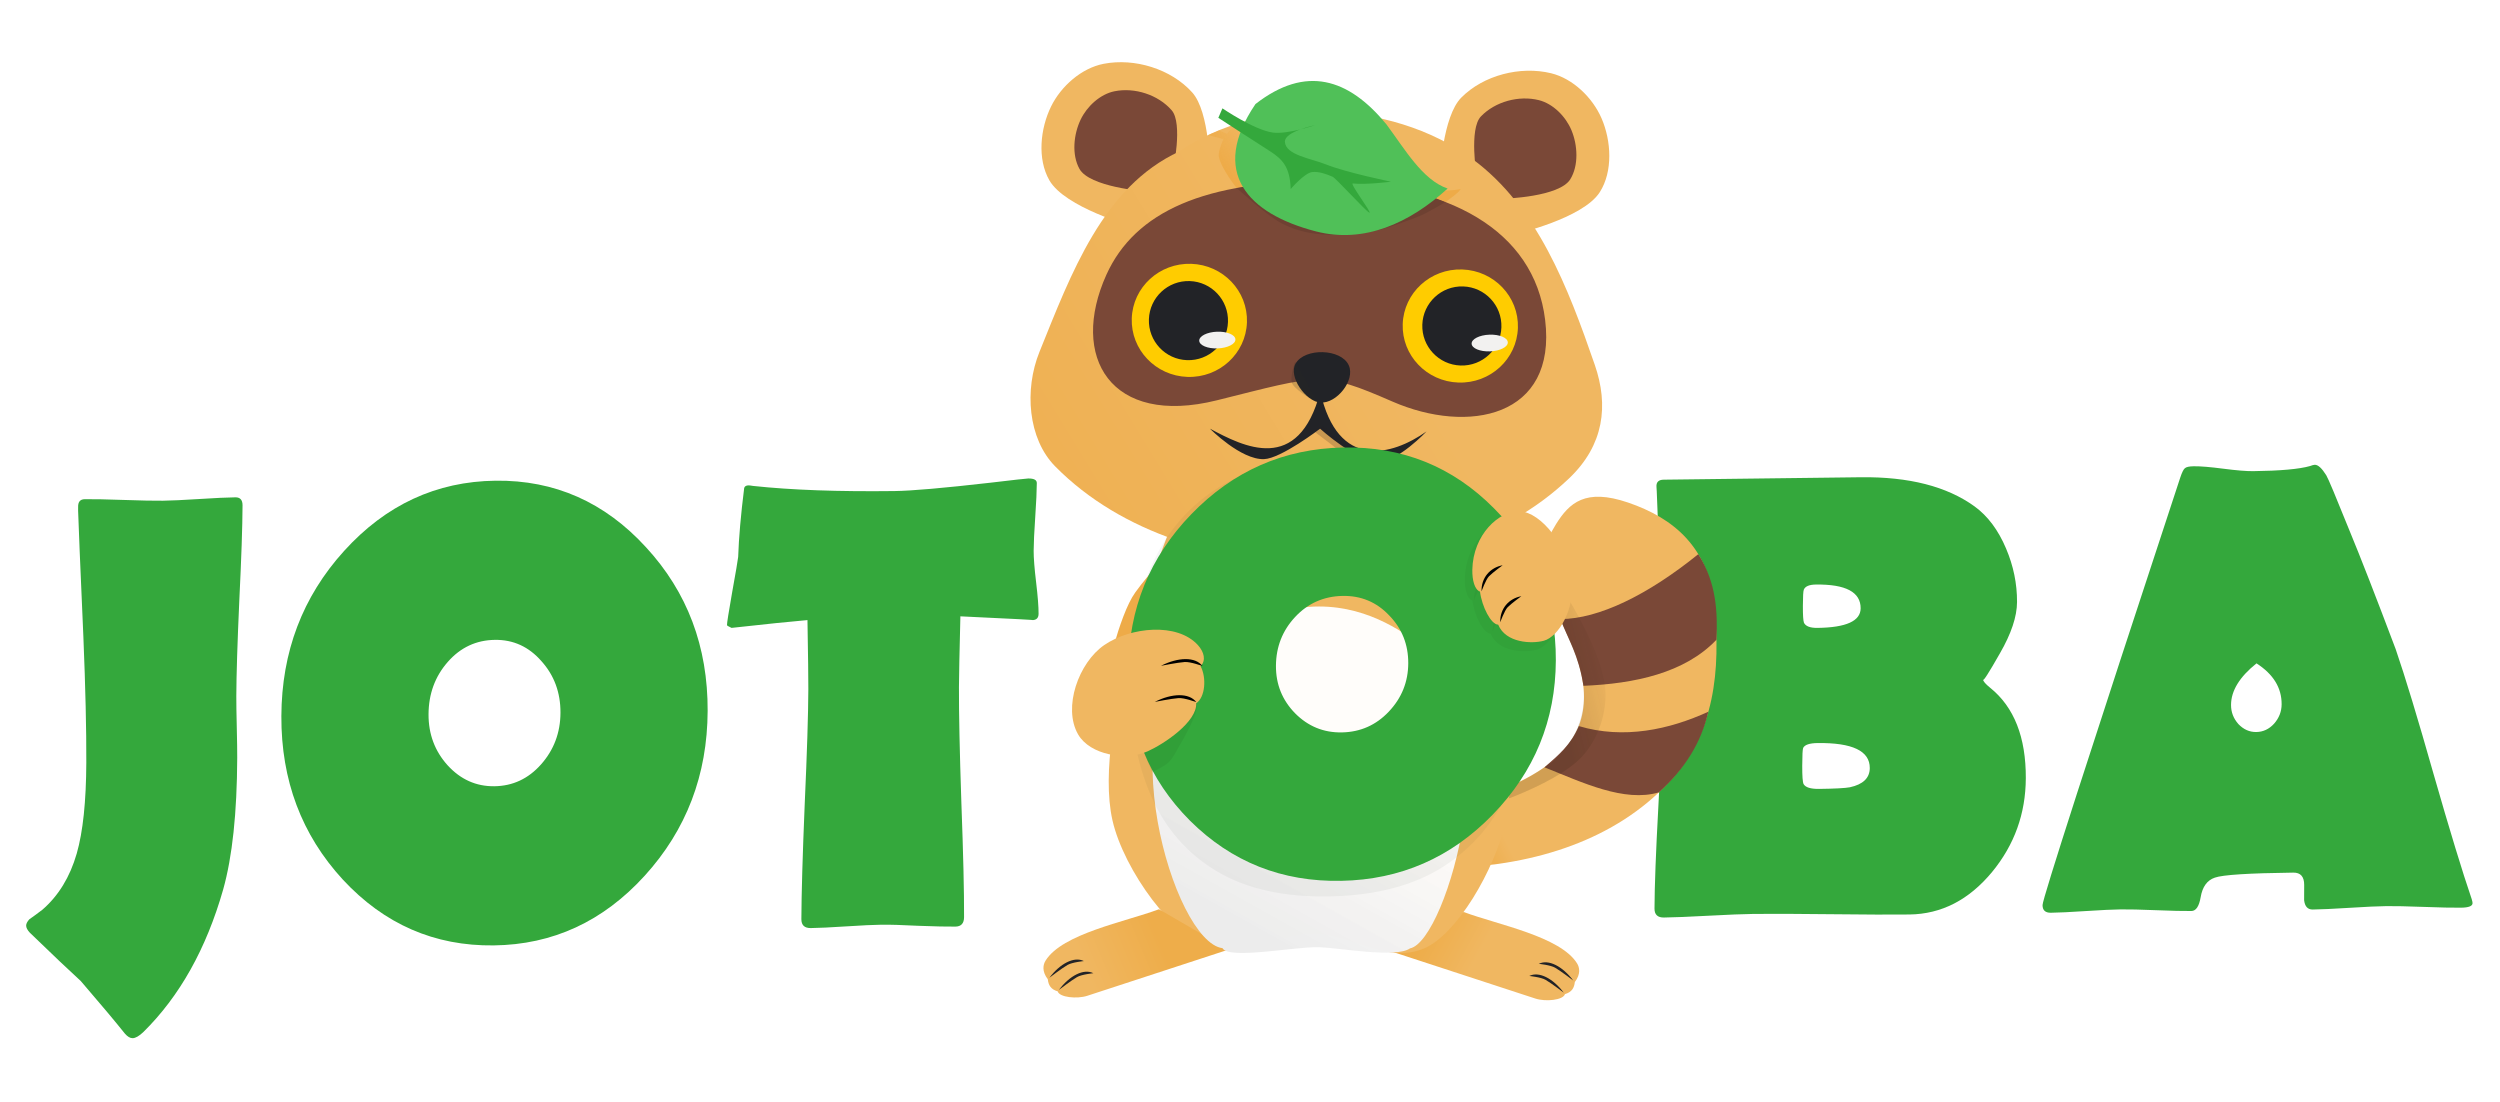
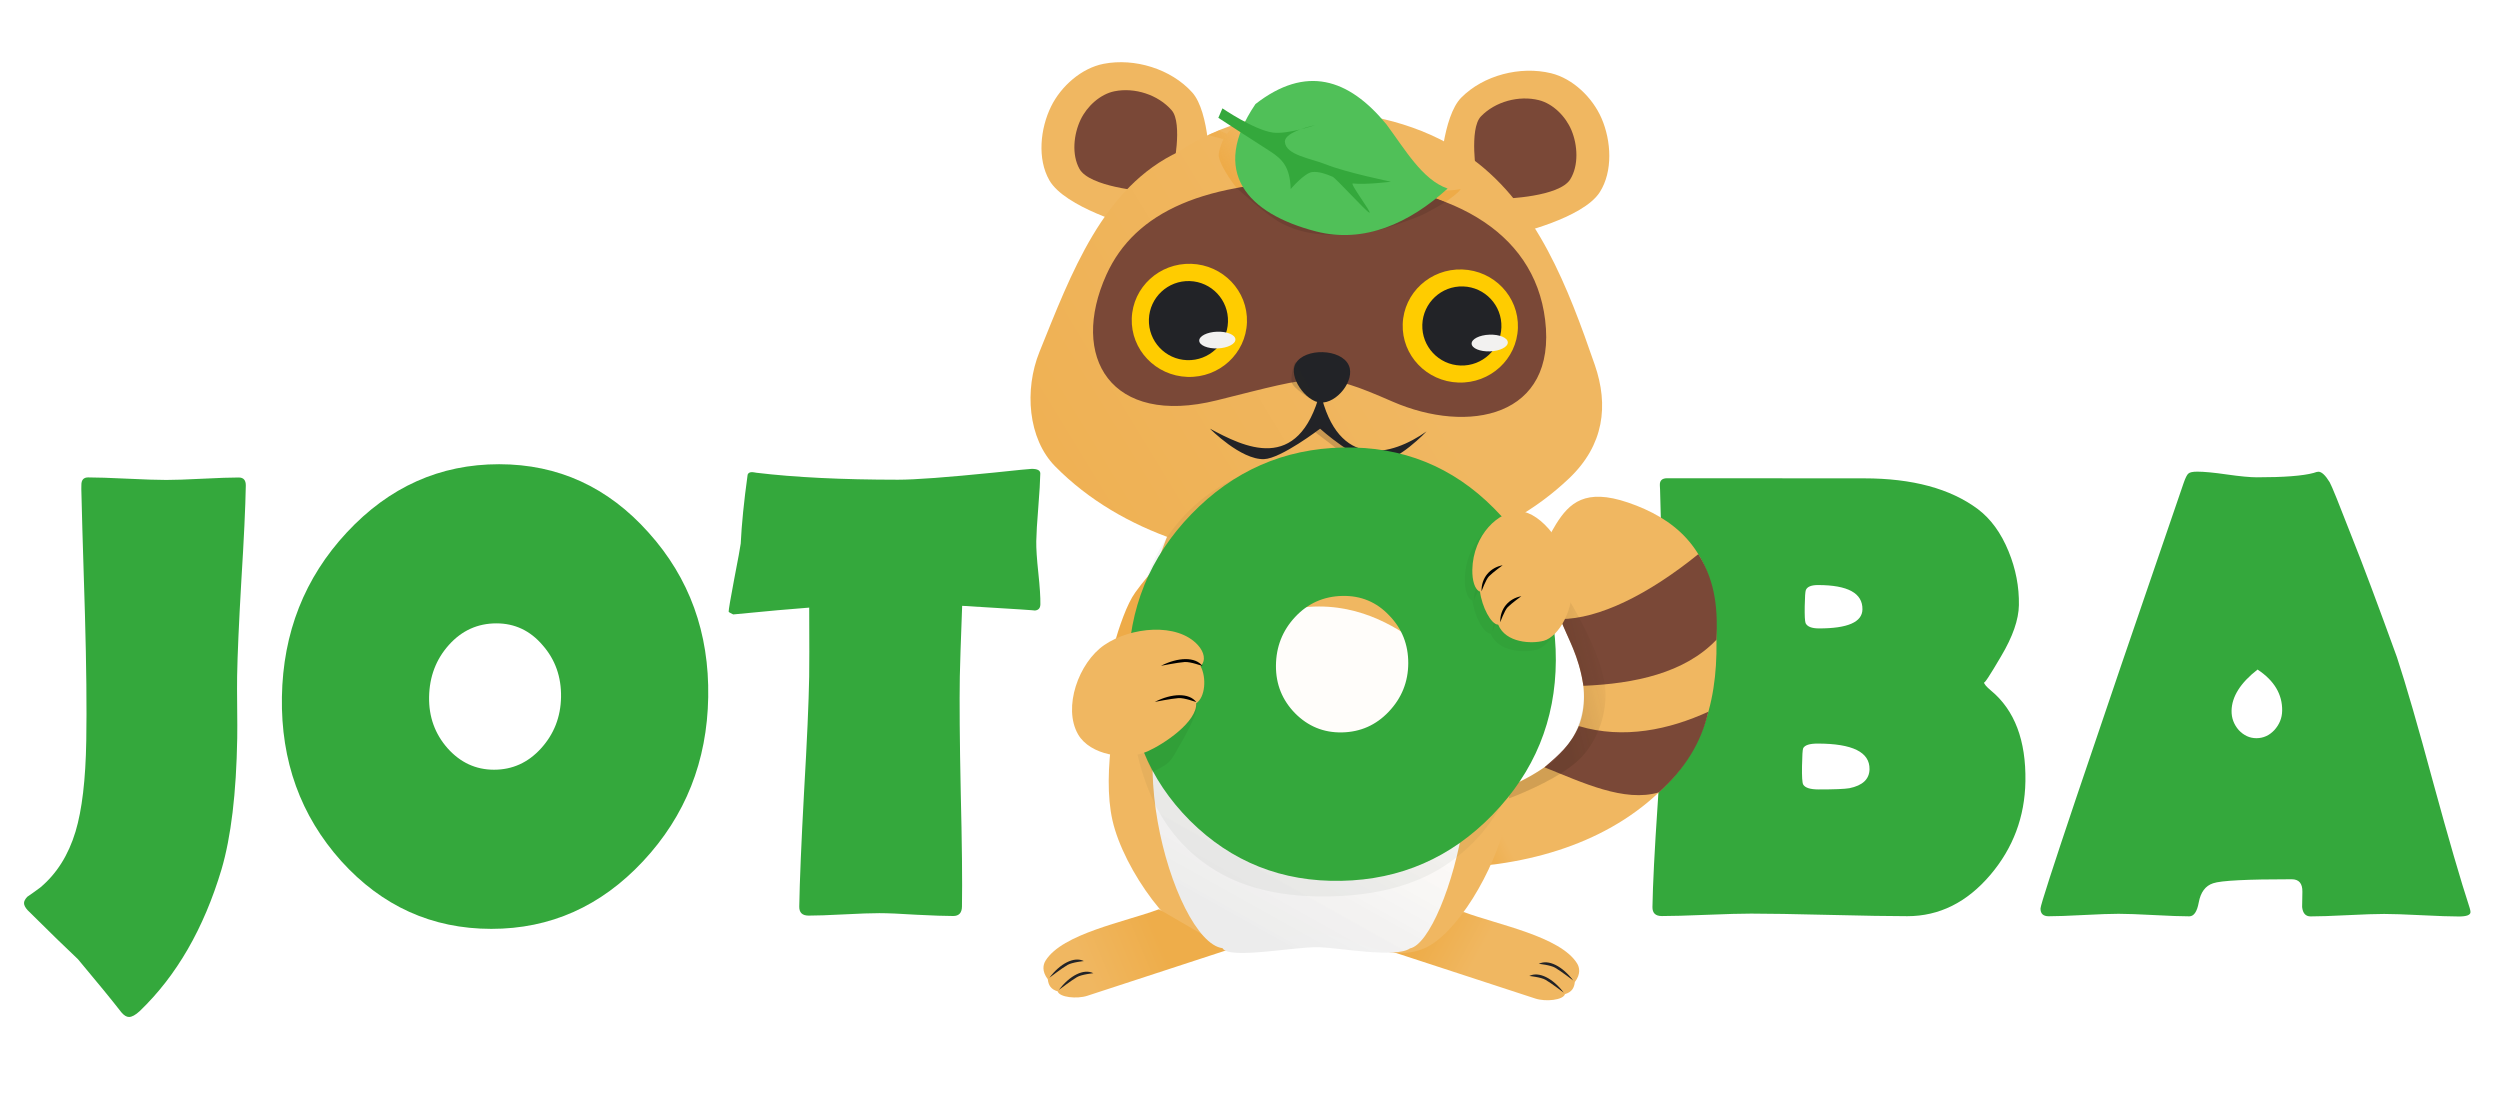
<svg xmlns="http://www.w3.org/2000/svg" xmlns:xlink="http://www.w3.org/1999/xlink" width="295mm" height="130mm" viewBox="0 0 295 130" version="1.1" id="svg1624">
  <defs id="defs1618">
    <linearGradient id="linearGradient1015">
      <stop id="stop1011" offset="0" style="stop-color:#ffffff;stop-opacity:1" />
      <stop id="stop1013" offset="1" style="stop-color:#ececec;stop-opacity:1" />
    </linearGradient>
    <linearGradient id="linearGradient1371">
      <stop id="stop1367" offset="0" style="stop-color:#f0b761;stop-opacity:1;" />
      <stop id="stop1369" offset="1" style="stop-color:#eead4a;stop-opacity:1" />
    </linearGradient>
    <linearGradient id="linearGradient1259">
      <stop id="stop1255" offset="0" style="stop-color:#f0b761;stop-opacity:1;" />
      <stop id="stop1257" offset="1" style="stop-color:#eeac49;stop-opacity:1" />
    </linearGradient>
    <linearGradient id="linearGradient1827">
      <stop id="stop1823" offset="0" style="stop-color:#eeab48;stop-opacity:1" />
      <stop id="stop1825" offset="1" style="stop-color:#140c02;stop-opacity:0;" />
    </linearGradient>
    <linearGradient gradientTransform="matrix(2.433876,0,0,2.433876,-706.3872,-629.6148)" gradientUnits="userSpaceOnUse" y2="180.287" x2="-39.422" y1="176.421" x1="-38.388" id="linearGradient1501-0-6" xlink:href="#linearGradient3569" />
    <linearGradient id="linearGradient3569">
      <stop style="stop-color:#2d9034;stop-opacity:1" offset="0" id="stop3565" />
      <stop style="stop-color:#50c058;stop-opacity:1" offset="1" id="stop3567" />
    </linearGradient>
    <linearGradient id="linearGradient1007">
      <stop id="stop1003" offset="0" style="stop-color:#ececec;stop-opacity:1;" />
      <stop id="stop1005" offset="1" style="stop-color:#ffffff;stop-opacity:0.968" />
    </linearGradient>
    <linearGradient xlink:href="#linearGradient3706" id="linearGradient3335" gradientUnits="userSpaceOnUse" gradientTransform="matrix(1.420886,0.1277539,-0.1277539,1.420886,-34.04896,-70.80259)" x1="86.996" y1="118.364" x2="89.636" y2="115.691" />
    <linearGradient id="linearGradient3706">
      <stop style="stop-color:#eeab48;stop-opacity:1;" offset="0" id="stop3702" />
      <stop style="stop-color:#eeab48;stop-opacity:0;" offset="1" id="stop3704" />
    </linearGradient>
    <linearGradient xlink:href="#linearGradient3360" id="linearGradient3329" gradientUnits="userSpaceOnUse" gradientTransform="matrix(1.420886,0.1277539,-0.1277539,1.420886,1195.971,537.5992)" x1="-793.81" y1="-216.796" x2="-836.889" y2="-184.925" />
    <linearGradient id="linearGradient3360">
      <stop style="stop-color:#f0b761;stop-opacity:1" offset="0" id="stop3356" />
      <stop style="stop-color:#eead4b;stop-opacity:1" offset="1" id="stop3358" />
    </linearGradient>
    <linearGradient xlink:href="#linearGradient1007" id="linearGradient3327" gradientUnits="userSpaceOnUse" gradientTransform="matrix(1.426617,0,0,1.426617,795.686,472.3503)" x1="-501.042" y1="-185.184" x2="-492.623" y2="-200.244" />
    <linearGradient xlink:href="#linearGradient1371" id="linearGradient3325" gradientUnits="userSpaceOnUse" gradientTransform="matrix(2.433876,0,0,2.433876,50.90512,-745.936)" x1="-48.569" y1="191.719" x2="-46.244" y2="190.752" />
    <linearGradient xlink:href="#linearGradient1371" id="linearGradient3323" gradientUnits="userSpaceOnUse" gradientTransform="matrix(2.433876,0,0,2.433876,50.90512,-745.936)" x1="-46.772" y1="191.061" x2="-45.235" y2="190.226" />
    <linearGradient gradientTransform="translate(-24.12658,-26.67426)" xlink:href="#linearGradient4421" id="linearGradient4423" x1="142.629" y1="206.175" x2="150.659" y2="204.2" gradientUnits="userSpaceOnUse" />
    <linearGradient id="linearGradient4421">
      <stop style="stop-color:#2a1b04;stop-opacity:0.523" offset="0" id="stop4417" />
      <stop style="stop-color:#2a1b04;stop-opacity:0;" offset="1" id="stop4419" />
    </linearGradient>
    <linearGradient xlink:href="#linearGradient1259" id="linearGradient3319" gradientUnits="userSpaceOnUse" gradientTransform="matrix(3.45644,0.3305473,-0.3305473,3.45644,274.8342,-446.5206)" x1="-29.34" y1="188.355" x2="-30.333" y2="188.993" />
  </defs>
  <g id="layer1">
-     <g aria-label="JOT    BA" transform="matrix(0.9597195,-0.0118535,-0.00419647,1.042023,0,0)" id="text2144-3-7" style="font-weight:bold;font-size:72.38px;line-height:1.25;font-family:'Bauhaus 93';-inkscape-font-specification:'Bauhaus 93 Bold';letter-spacing:0px;word-spacing:0px;display:inline;fill:#34a83c;stroke-width:1.81">
-       <path d="m 30.073,57.569 q 0,3.605 -0.353,10.815 -0.318,7.174 -0.318,10.779 0,1.166 0.071,3.499 0.071,2.333 0.071,3.499 0,9.366 -1.661,14.879 -3.075,10.037 -9.754,16.045 -0.778,0.671 -1.308,0.671 -0.459,0 -0.954,-0.53 -1.767,-2.05 -5.443,-6.008 -2.121,-1.802 -6.291,-5.549 -0.459,-0.459 -0.459,-0.813 0,-0.318 0.389,-0.707 0.565,-0.353 1.59,-1.06 2.969,-2.333 4.206,-6.326 1.131,-3.676 1.131,-10.284 0,-5.584 -0.424,-14.278 Q 9.929,59.972 9.858,57.958 v -0.424 q -0.035,-0.884 0.813,-0.884 1.59,0 4.806,0.141 3.216,0.141 4.806,0.141 1.484,0 4.453,-0.141 2.969,-0.141 4.453,-0.141 0.884,0 0.884,0.919 z" style="font-family:'Berlin Sans FB';-inkscape-font-specification:'Berlin Sans FB Bold'" id="path5773" />
-       <path d="m 87.363,81.496 q 0,10.885 -7.669,18.59 -7.634,7.669 -18.519,7.669 -10.921,0 -18.59,-7.669 -7.634,-7.705 -7.634,-18.59 0,-10.921 7.634,-18.625 7.669,-7.74 18.59,-7.74 10.885,0 18.519,7.74 7.669,7.705 7.669,18.625 z m -18.095,0 q 0,-3.428 -2.368,-5.867 -2.333,-2.474 -5.725,-2.474 -3.463,0 -5.796,2.439 -2.333,2.439 -2.333,5.902 0,3.357 2.368,5.796 2.403,2.439 5.761,2.439 3.393,0 5.725,-2.403 2.368,-2.439 2.368,-5.831 z" style="font-family:'Berlin Sans FB';-inkscape-font-specification:'Berlin Sans FB Bold'" id="path5775" />
-       <path d="m 128.006,70.964 q 0,0.707 -0.778,0.707 0.884,0 -8.835,-0.53 -0.141,6.22 -0.141,8.023 0,4.347 0.353,13.041 0.389,8.694 0.389,13.006 0,1.06 -1.06,1.06 -1.484,0 -4.524,-0.141 -3.039,-0.177 -4.559,-0.177 -1.449,0 -4.347,0.141 -2.898,0.141 -4.347,0.141 -1.166,0 -1.166,-1.025 0,-4.312 0.353,-13.006 0.389,-8.694 0.389,-13.041 0,-1.732 -0.141,-7.811 -3.11,0.212 -9.33,0.778 -0.565,-0.247 -0.565,-0.318 0,-0.389 0.601,-3.605 0.671,-3.499 0.742,-4.1 0.106,-3.251 0.707,-7.811 0.106,-0.283 0.53,-0.283 0.141,0 0.565,0.071 7.068,0.778 17.388,0.778 3.145,0 11.804,-0.813 4.312,-0.424 4.63,-0.424 1.06,0 1.06,0.53 0,1.272 -0.177,3.852 -0.177,2.545 -0.177,3.817 0,1.202 0.318,3.57 0.318,2.368 0.318,3.57 z" style="font-family:'Berlin Sans FB';-inkscape-font-specification:'Berlin Sans FB Bold'" id="path5777" />
-       <path d="m 249.476,90.967 q 0,6.008 -4.1,10.567 -4.241,4.7 -10.143,4.7 -3.216,0 -9.613,-0.141 -6.397,-0.141 -9.578,-0.141 -1.838,0 -5.513,0.141 -3.676,0.141 -5.478,0.141 -1.166,0 -1.166,-1.025 0,-3.852 0.424,-11.557 0.424,-7.74 0.424,-11.592 0,-4.029 -0.389,-15.374 -0.106,-2.933 -0.389,-8.729 l -0.035,-0.495 q -0.071,-0.813 0.884,-0.813 h 24.209 q 8.906,0 14.031,3.464 2.439,1.661 3.888,4.806 1.378,2.969 1.378,6.079 0,2.474 -2.085,5.796 -2.05,3.322 -2.05,2.933 0,0.283 0.884,0.954 4.418,3.322 4.418,10.284 z M 229.083,71.494 q 0,-2.757 -5.513,-2.757 -1.237,0 -1.484,0.565 -0.106,0.247 -0.106,1.838 0,1.555 0.141,1.908 0.318,0.601 1.661,0.601 5.301,0 5.301,-2.156 z m 1.202,18.095 q 0,-2.898 -6.432,-2.898 -1.484,0 -1.767,0.53 -0.106,0.212 -0.106,2.014 0,1.767 0.177,2.085 0.353,0.565 1.908,0.565 2.898,0 3.782,-0.141 2.439,-0.459 2.439,-2.156 z" style="font-family:'Berlin Sans FB';-inkscape-font-specification:'Berlin Sans FB Bold'" id="path5779" />
-       <path d="m 304.468,105.74 q 0,0.495 -1.414,0.495 -1.52,0 -4.594,-0.141 -3.075,-0.141 -4.594,-0.141 -1.52,0 -4.524,0.141 -3.004,0.141 -4.524,0.141 -0.919,0 -1.06,-1.06 0,0.035 0,-1.732 0,-1.414 -1.343,-1.414 -8.235,0 -9.648,0.459 -1.414,0.424 -1.732,2.191 -0.283,1.555 -1.131,1.555 -1.449,0 -4.347,-0.141 -2.898,-0.141 -4.347,-0.141 -1.414,0 -4.312,0.141 -2.863,0.141 -4.276,0.141 -1.025,0 -1.025,-0.884 0,-1.06 16.717,-48.206 0.318,-0.884 0.565,-1.06 0.247,-0.212 1.096,-0.212 1.237,0 3.64,0.318 2.439,0.318 3.676,0.318 4.983,0 6.962,-0.495 0.424,-0.141 0.601,-0.141 0.601,0 1.414,1.202 0.353,0.53 2.898,6.326 2.014,4.453 5.725,13.465 1.767,4.7 4.736,14.243 3.004,9.542 4.736,14.172 0.106,0.318 0.106,0.459 z M 280.895,82.945 q 0,-2.792 -3.11,-4.665 -3.11,2.262 -3.11,4.665 0,1.237 0.919,2.191 0.954,0.919 2.191,0.919 1.272,0 2.191,-0.919 0.919,-0.954 0.919,-2.191 z" style="font-family:'Berlin Sans FB';-inkscape-font-specification:'Berlin Sans FB Bold'" id="path5781" />
+     <g aria-label="JOT    BA" transform="matrix(0.9597877,0.00310266,-0.02043317,1.041831,1.398492,-3.087681)" id="text2144-3-7" style="font-weight:bold;font-size:72.38px;line-height:1.25;font-family:'Bauhaus 93';-inkscape-font-specification:'Bauhaus 93 Bold';letter-spacing:0px;word-spacing:0px;display:inline;fill:#34a83c;stroke-width:1.81">
+       <g id="g1327">
+         <g id="g1433" transform="matrix(0.999952,-0.00249251,0.00293794,1.000041,-0.24559,0.3795025)">
+           <path d="m 30.073,57.569 q 0,3.605 -0.353,10.815 -0.318,7.174 -0.318,10.779 0,1.166 0.071,3.499 0.071,2.333 0.071,3.499 0,9.366 -1.661,14.879 -3.075,10.037 -9.754,16.045 -0.778,0.671 -1.308,0.671 -0.459,0 -0.954,-0.53 -1.767,-2.05 -5.443,-6.008 -2.121,-1.802 -6.291,-5.549 -0.459,-0.459 -0.459,-0.813 0,-0.318 0.389,-0.707 0.565,-0.353 1.59,-1.06 2.969,-2.333 4.206,-6.326 1.131,-3.676 1.131,-10.284 0,-5.584 -0.424,-14.278 Q 9.929,59.972 9.858,57.958 v -0.424 q -0.035,-0.884 0.813,-0.884 1.59,0 4.806,0.141 3.216,0.141 4.806,0.141 1.484,0 4.453,-0.141 2.969,-0.141 4.453,-0.141 0.884,0 0.884,0.919 z" style="font-family:'Berlin Sans FB';-inkscape-font-specification:'Berlin Sans FB Bold'" id="path5773" />
+           <path d="m 87.363,81.496 q 0,10.885 -7.669,18.59 -7.634,7.669 -18.519,7.669 -10.921,0 -18.59,-7.669 -7.634,-7.705 -7.634,-18.59 0,-10.921 7.634,-18.625 7.669,-7.74 18.59,-7.74 10.885,0 18.519,7.74 7.669,7.705 7.669,18.625 z m -18.095,0 q 0,-3.428 -2.368,-5.867 -2.333,-2.474 -5.725,-2.474 -3.463,0 -5.796,2.439 -2.333,2.439 -2.333,5.902 0,3.357 2.368,5.796 2.403,2.439 5.761,2.439 3.393,0 5.725,-2.403 2.368,-2.439 2.368,-5.831 z" style="font-family:'Berlin Sans FB';-inkscape-font-specification:'Berlin Sans FB Bold'" id="path5775" />
+           <path d="m 128.006,70.964 q 0,0.707 -0.778,0.707 0.884,0 -8.835,-0.53 -0.141,6.22 -0.141,8.023 0,4.347 0.353,13.041 0.389,8.694 0.389,13.006 0,1.06 -1.06,1.06 -1.484,0 -4.524,-0.141 -3.039,-0.177 -4.559,-0.177 -1.449,0 -4.347,0.141 -2.898,0.141 -4.347,0.141 -1.166,0 -1.166,-1.025 0,-4.312 0.353,-13.006 0.389,-8.694 0.389,-13.041 0,-1.732 -0.141,-7.811 -3.11,0.212 -9.33,0.778 -0.565,-0.247 -0.565,-0.318 0,-0.389 0.601,-3.605 0.671,-3.499 0.742,-4.1 0.106,-3.251 0.707,-7.811 0.106,-0.283 0.53,-0.283 0.141,0 0.565,0.071 7.068,0.778 17.388,0.778 3.145,0 11.804,-0.813 4.312,-0.424 4.63,-0.424 1.06,0 1.06,0.53 0,1.272 -0.177,3.852 -0.177,2.545 -0.177,3.817 0,1.202 0.318,3.57 0.318,2.368 0.318,3.57 z" style="font-family:'Berlin Sans FB';-inkscape-font-specification:'Berlin Sans FB Bold'" id="path5777" />
+           <path d="m 249.476,90.967 q 0,6.008 -4.1,10.567 -4.241,4.7 -10.143,4.7 -3.216,0 -9.613,-0.141 -6.397,-0.141 -9.578,-0.141 -1.838,0 -5.513,0.141 -3.676,0.141 -5.478,0.141 -1.166,0 -1.166,-1.025 0,-3.852 0.424,-11.557 0.424,-7.74 0.424,-11.592 0,-4.029 -0.389,-15.374 -0.106,-2.933 -0.389,-8.729 l -0.035,-0.495 q -0.071,-0.813 0.884,-0.813 h 24.209 q 8.906,0 14.031,3.464 2.439,1.661 3.888,4.806 1.378,2.969 1.378,6.079 0,2.474 -2.085,5.796 -2.05,3.322 -2.05,2.933 0,0.283 0.884,0.954 4.418,3.322 4.418,10.284 z M 229.083,71.494 q 0,-2.757 -5.513,-2.757 -1.237,0 -1.484,0.565 -0.106,0.247 -0.106,1.838 0,1.555 0.141,1.908 0.318,0.601 1.661,0.601 5.301,0 5.301,-2.156 z m 1.202,18.095 q 0,-2.898 -6.432,-2.898 -1.484,0 -1.767,0.53 -0.106,0.212 -0.106,2.014 0,1.767 0.177,2.085 0.353,0.565 1.908,0.565 2.898,0 3.782,-0.141 2.439,-0.459 2.439,-2.156 z" style="font-family:'Berlin Sans FB';-inkscape-font-specification:'Berlin Sans FB Bold'" id="path5779" />
+           <path d="m 304.468,105.74 q 0,0.495 -1.414,0.495 -1.52,0 -4.594,-0.141 -3.075,-0.141 -4.594,-0.141 -1.52,0 -4.524,0.141 -3.004,0.141 -4.524,0.141 -0.919,0 -1.06,-1.06 0,0.035 0,-1.732 0,-1.414 -1.343,-1.414 -8.235,0 -9.648,0.459 -1.414,0.424 -1.732,2.191 -0.283,1.555 -1.131,1.555 -1.449,0 -4.347,-0.141 -2.898,-0.141 -4.347,-0.141 -1.414,0 -4.312,0.141 -2.863,0.141 -4.276,0.141 -1.025,0 -1.025,-0.884 0,-1.06 16.717,-48.206 0.318,-0.884 0.565,-1.06 0.247,-0.212 1.096,-0.212 1.237,0 3.64,0.318 2.439,0.318 3.676,0.318 4.983,0 6.962,-0.495 0.424,-0.141 0.601,-0.141 0.601,0 1.414,1.202 0.353,0.53 2.898,6.326 2.014,4.453 5.725,13.465 1.767,4.7 4.736,14.243 3.004,9.542 4.736,14.172 0.106,0.318 0.106,0.459 z M 280.895,82.945 q 0,-2.792 -3.11,-4.665 -3.11,2.262 -3.11,4.665 0,1.237 0.919,2.191 0.954,0.919 2.191,0.919 1.272,0 2.191,-0.919 0.919,-0.954 0.919,-2.191 z" style="font-family:'Berlin Sans FB';-inkscape-font-specification:'Berlin Sans FB Bold'" id="path5781" />
+         </g>
+       </g>
    </g>
    <g id="g1290" transform="matrix(0.9305099,0,0,0.9305099,73.97642,-82.62774)">
      <path id="path879-1-8-9" d="m 85.578,183.175 c 2.214,1.557 4.407,3.31 6.411,6.738" style="display:inline;fill:none;stroke:none;stroke-width:0.519;stroke-linecap:round;stroke-linejoin:miter;stroke-miterlimit:4;stroke-dasharray:none;stroke-opacity:1" />
      <path id="path881-3-38-9" d="m 92.518,184.839 c -2.987,0.392 -5.324,2.377 -7.32,3.658" style="display:inline;fill:none;stroke:none;stroke-width:0.519;stroke-linecap:round;stroke-linejoin:miter;stroke-miterlimit:4;stroke-dasharray:none;stroke-opacity:1" />
      <path id="path3892" d="m 70.65,158.18 c 0,0 -2.272,0.345 -6.184,5.746 -2.114,2.919 -3.902,11.445 -3.902,11.445 l 1.416,8.746 z" style="fill:#eeab48;fill-opacity:1;stroke:none;stroke-width:0.265px;stroke-linecap:butt;stroke-linejoin:miter;stroke-opacity:1" />
      <path id="path1477-9-0-9-9-9-6-0-2" d="m 106.642,190.552 c 6.869,-2.521 19.274,-6.324 13.018,-20.352 -3.358,-7.53 -4.822,-10.162 -1.836,-14.937 1.683,-2.691 3.708,-4.58 9.118,-2.74 5.827,1.981 10.279,5.716 10.976,13.169 0.757,8.087 0.112,16.017 -5.807,22.343 -6.73,7.193 -16.758,10.469 -27.546,10.825 z" style="display:inline;fill:url(#linearGradient3319);fill-opacity:1;stroke:none;stroke-width:0.919px;stroke-linecap:butt;stroke-linejoin:miter;stroke-opacity:1" />
      <path style="display:inline;fill:#7a4837;fill-opacity:1;stroke:none;stroke-width:0.919px;stroke-linecap:butt;stroke-linejoin:miter;stroke-opacity:1" d="m 118.38,167.306 c 4.876,-0.011 11.153,-3.108 17.483,-8.233 2.332,3.656 2.45,7.431 2.307,10.85 -4.021,4.229 -10.382,5.578 -16.874,5.844 -0.631,-4.013 -1.881,-5.751 -2.916,-8.461 z" id="path2041-6-9-4-4-9-0-1-3" />
      <path style="display:inline;fill:#7a4837;fill-opacity:1;stroke:none;stroke-width:0.919px;stroke-linecap:butt;stroke-linejoin:miter;stroke-opacity:1" d="m 120.715,180.876 c 5.692,1.697 11.463,0.451 16.419,-1.823 -0.882,3.874 -2.933,7.21 -6.263,10.225 -4.386,1.303 -9.694,-1.248 -14.515,-3.175 1.781,-1.553 3.35,-2.856 4.36,-5.227 z" id="path2043-8-5-9-7-4-1-7-9" />
      <path id="path1821-3-0-8-1-1-0-5" d="m 116.218,159.84 c 0,0 7.514,10.413 7.867,16.517 0.168,2.898 -0.912,6.055 -2.827,8.236 -3.604,4.104 -14.68,7.278 -14.68,7.278 l 0.079,-1.317 c 3.273,-1.244 6.091,-1.855 10.671,-5.104 2.989,-2.669 4.245,-5.823 3.99,-9.416 -0.191,-2.701 -1.836,-6.033 -2.961,-8.748 -0.674,-1.476 -1.278,-2.971 -1.664,-4.282 -0.386,-1.311 -0.506,-2.408 -0.477,-3.164 z" style="display:inline;opacity:0.294;fill:url(#linearGradient4423);fill-opacity:1;stroke:none;stroke-width:0.919px;stroke-linecap:butt;stroke-linejoin:miter;stroke-opacity:1" />
      <g transform="matrix(-1.655746,0,0,1.655746,4.062612,674.5486)" id="g2318-8-68-8-1">
        <path id="path1481-9-3-4-3-0-4-5-6" d="m -61.632,-283.918 c -2.619,0.976 -7.399,1.866 -8.685,3.934 -0.188,0.302 -0.303,0.807 0.171,1.43 0.047,0.449 0.231,0.771 0.756,0.924 0.133,0.461 1.472,0.6 2.27,0.339 l 10.815,-3.537 z" style="display:inline;fill:url(#linearGradient3323);fill-opacity:1;stroke:none;stroke-width:0.644px;stroke-linecap:butt;stroke-linejoin:miter;stroke-opacity:1" />
        <g transform="matrix(-2.433876,0,0,2.433876,-137.6596,-747.645)" style="display:inline;fill:#222327;fill-opacity:1;stroke:none" id="g2018-0-7-8-0-4-3-8-3-3">
          <path style="display:inline;fill:#222327;fill-opacity:1;stroke:none;stroke-width:0.105px;stroke-linecap:butt;stroke-linejoin:miter;stroke-opacity:1" d="m -27.788,192.687 c -0.336,-0.447 -0.779,-0.681 -1.086,-0.526 0,0 0.37,0.037 0.516,0.123 0.179,0.104 0.57,0.403 0.57,0.403 z" id="path1066-0-0-3-9-2-5-3-4-3-0-63-3-5-47-0-2" />
          <path id="path1066-0-0-3-1-5-8-7-4-6-1-1-2-1-8-9-0-2" d="m -28.087,193.069 c -0.336,-0.447 -0.779,-0.681 -1.086,-0.526 0,0 0.37,0.037 0.516,0.123 0.179,0.104 0.57,0.403 0.57,0.403 z" style="display:inline;fill:#222327;fill-opacity:1;stroke:none;stroke-width:0.105px;stroke-linecap:butt;stroke-linejoin:miter;stroke-opacity:1" />
        </g>
      </g>
      <path id="path2190-3-6-0" d="m 68.803,156.074 c 0,0 -9.969,24.664 -7.229,36.757 1.428,6.304 7.912,15.232 12.459,16.005 6.557,1.114 9.205,-1.891 13.618,-1.599 4.402,0.292 8.842,3.742 13.401,1.849 4.127,-1.713 8.972,-9.84 10.444,-16.288 2.77,-12.132 -10.715,-38.223 -10.715,-38.223 z" style="fill:#f0b761;fill-opacity:1;stroke:none;stroke-width:0.377px;stroke-linecap:butt;stroke-linejoin:miter;stroke-opacity:1" />
      <g transform="matrix(1.655746,0,0,1.655746,169.518,674.1985)" id="g2318-27-3-6">
        <path id="path1481-9-3-4-3-1-5-6" d="m -61.632,-283.918 c -2.619,0.976 -7.399,1.866 -8.685,3.934 -0.188,0.302 -0.303,0.807 0.171,1.43 0.047,0.449 0.231,0.771 0.756,0.924 0.133,0.461 1.472,0.6 2.27,0.339 l 10.815,-3.537 z" style="display:inline;fill:url(#linearGradient3325);fill-opacity:1;stroke:none;stroke-width:0.644px;stroke-linecap:butt;stroke-linejoin:miter;stroke-opacity:1" />
        <g transform="matrix(-2.433876,0,0,2.433876,-137.6596,-747.645)" style="display:inline;fill:#222327;fill-opacity:1;stroke:none" id="g2018-0-7-8-0-4-4-3-9">
          <path style="display:inline;fill:#222327;fill-opacity:1;stroke:none;stroke-width:0.105px;stroke-linecap:butt;stroke-linejoin:miter;stroke-opacity:1" d="m -27.788,192.687 c -0.336,-0.447 -0.779,-0.681 -1.086,-0.526 0,0 0.37,0.037 0.516,0.123 0.179,0.104 0.57,0.403 0.57,0.403 z" id="path1066-0-0-3-9-2-5-3-4-3-0-63-3-8-1-5" />
          <path id="path1066-0-0-3-1-5-8-7-4-6-1-1-2-1-7-5-0" d="m -28.087,193.069 c -0.336,-0.447 -0.779,-0.681 -1.086,-0.526 0,0 0.37,0.037 0.516,0.123 0.179,0.104 0.57,0.403 0.57,0.403 z" style="display:inline;fill:#222327;fill-opacity:1;stroke:none;stroke-width:0.105px;stroke-linecap:butt;stroke-linejoin:miter;stroke-opacity:1" />
        </g>
      </g>
      <path id="path2232-0-4-5" d="m 87.79,208.912 c -2.924,-0.1 -11.52,1.611 -12.263,0.125 -6.22,-0.774 -14.624,-29.515 -3.275,-37.74 2.259,-1.637 8.928,-5.588 15.517,-5.588 6.589,-9e-5 11.238,3.651 13.473,5.321 10.942,8.173 2.781,37.138 -1.939,38.035 -1.771,1.265 -8.954,-0.065 -11.514,-0.153 z" style="fill:url(#linearGradient3327);fill-opacity:1;stroke:none;stroke-width:0.377px;stroke-linecap:butt;stroke-linejoin:miter;stroke-opacity:1" />
      <path id="path1627-31-7-7-4" d="m 73.92,110.369 c 0,0 0.02,-7.351 -2.243,-9.859 -2.685,-2.975 -7.29,-4.383 -11.224,-3.62 -2.809,0.545 -5.404,2.841 -6.664,5.41 -1.375,2.802 -1.77,6.652 -0.219,9.36 1.984,3.462 10.466,5.811 10.466,5.811 z" style="fill:#f0b761;fill-opacity:1;stroke:none;stroke-width:0.377px;stroke-linecap:butt;stroke-linejoin:miter;stroke-opacity:1" />
      <path id="path1627-4-6-6-1-0" d="m 69.259,110.372 c 0,0 1.278,-5.927 -0.182,-7.596 -1.731,-1.98 -4.702,-2.916 -7.242,-2.405 -1.813,0.364 -3.489,1.895 -4.303,3.607 -0.888,1.867 -1.146,4.431 -0.146,6.234 1.279,2.305 8.189,2.838 8.189,2.838 z" style="fill:#7a4837;fill-opacity:1;stroke:none;stroke-width:0.247px;stroke-linecap:butt;stroke-linejoin:miter;stroke-opacity:1" />
      <g transform="matrix(-1.426228,-0.03333878,-0.03333878,1.426228,-184.9713,450.3917)" id="g1698-2-5-1-1">
        <path style="fill:#f0b761;fill-opacity:1;stroke:none;stroke-width:0.265px;stroke-linecap:butt;stroke-linejoin:miter;stroke-opacity:1" d="m -196.314,-242.61 c 0,0 -0.106,-5.152 -1.734,-6.872 -1.93,-2.041 -5.18,-2.952 -7.925,-2.353 -1.96,0.428 -3.74,2.08 -4.582,3.901 -0.917,1.986 -1.132,4.691 -1e-5,6.563 1.447,2.394 7.43,3.901 7.43,3.901 z" id="path1627-9-1-5-0-0" />
        <path style="fill:#7a4837;fill-opacity:1;stroke:none;stroke-width:0.173px;stroke-linecap:butt;stroke-linejoin:miter;stroke-opacity:1" d="m -199.58,-242.531 c 0,0 0.798,-4.174 -0.252,-5.32 -1.246,-1.359 -3.343,-1.966 -5.114,-1.567 -1.265,0.285 -2.414,1.385 -2.957,2.598 -0.592,1.323 -0.73,3.124 -1e-5,4.371 0.934,1.594 5.785,1.855 5.785,1.855 z" id="path1627-4-4-4-9-3-1" />
      </g>
      <path id="path1609-3-5-4-5" d="m 70.042,108.011 c 10.195,-7.026 26.705,-6.734 37.15,0.931 8.25,6.054 12.146,16.292 15.548,26.133 1.771,5.121 1.18,10.164 -3.262,14.387 -8.632,8.207 -20.067,10.828 -31.977,10.748 -12.034,-0.082 -24.746,-3.699 -33.194,-12.271 -3.462,-3.513 -3.931,-9.726 -1.988,-14.525 4.019,-9.929 8.033,-20.915 17.722,-25.402 z" style="fill:url(#linearGradient3329);fill-opacity:1;stroke:none;stroke-width:0.377px;stroke-linecap:butt;stroke-linejoin:miter;stroke-opacity:1" />
      <path style="display:inline;fill:#7a4837;fill-opacity:1;stroke:none;stroke-width:0.919px;stroke-linecap:butt;stroke-linejoin:miter;stroke-opacity:1" d="m 74.802,139.565 c -13.455,3.348 -18.712,-5.502 -13.996,-15.932 3.61,-7.985 12.548,-12.017 27.965,-11.807 15.258,0.208 26.27,6.073 27.669,17.529 1.514,12.396 -9.773,14.547 -19.367,10.364 -8.978,-3.915 -9.132,-3.424 -22.271,-0.154 z" id="path1473-7-6-4-2-6-0-3" />
      <path id="path1011-5-0-7-4-3-1-6-1" d="m 84.794,134.907 c 1.163,-2.029 5.794,-1.914 6.748,0.222 0.844,1.888 -1.544,4.879 -3.605,4.713 -1.887,-0.152 -4.085,-3.292 -3.143,-4.935 z" style="display:inline;fill:#222327;fill-opacity:1;stroke:none;stroke-width:0.531px;stroke-linecap:butt;stroke-linejoin:miter;stroke-opacity:1" />
      <path id="path1013-0-7-3-9-8-7-3-0" d="m 87.929,138.466 c -2.773,10.581 -9.749,6.969 -13.998,4.69 0,0 3.921,3.965 6.858,3.866 2.162,-0.073 7.112,-3.86 7.112,-3.86 0,0 4.695,4.228 7.386,4.218 2.466,-0.009 6.117,-3.875 6.117,-3.875 -4.407,3.12 -11.249,4.952 -13.475,-5.039 z" style="display:inline;fill:#222327;fill-opacity:1;stroke:none;stroke-width:0.544px;stroke-linecap:butt;stroke-linejoin:miter;stroke-opacity:1" />
      <ellipse transform="rotate(1.914478)" style="display:inline;fill:#ffcc00;fill-opacity:1;stroke:none;stroke-width:2.137;stroke-linecap:round;stroke-miterlimit:4;stroke-dasharray:none;stroke-opacity:1" id="path992-7-8-6-4-3-8-9-35-1-1" cx="75.608" cy="126.969" rx="7.308" ry="7.174" />
      <circle transform="rotate(1.914478)" style="display:inline;fill:#222327;fill-opacity:1;stroke:none;stroke-width:2.21;stroke-linecap:round;stroke-miterlimit:4;stroke-dasharray:none;stroke-opacity:1" id="path994-1-0-0-3-6-8-1-3-6-6" cx="75.493" cy="127.005" r="5.017" />
      <ellipse transform="rotate(1.914478)" style="display:inline;fill:#ffcc00;fill-opacity:1;stroke:none;stroke-width:2.137;stroke-linecap:round;stroke-miterlimit:4;stroke-dasharray:none;stroke-opacity:1" id="path992-7-3-2-8-3-0-0-8-1-0" cx="109.973" cy="126.537" rx="7.308" ry="7.174" />
      <circle transform="rotate(1.914478)" style="display:inline;fill:#222327;fill-opacity:1;stroke:none;stroke-width:2.21;stroke-linecap:round;stroke-miterlimit:4;stroke-dasharray:none;stroke-opacity:1" id="path994-1-07-1-6-5-4-1-6-4-8" cx="110.169" cy="126.526" r="5.017" />
      <ellipse transform="rotate(-2.135581)" ry="1.06" rx="2.296" cy="136.283" cx="104.407" id="path3546-14-5-4" style="opacity:1;fill:#f2f1f0;fill-opacity:1;fill-rule:nonzero;stroke:none;stroke-width:0.755;stroke-linecap:round;stroke-linejoin:round;stroke-miterlimit:4;stroke-dasharray:none;stroke-dashoffset:0;stroke-opacity:1;paint-order:stroke markers fill" />
      <ellipse transform="rotate(-2.135581)" ry="1.06" rx="2.296" cy="134.62" cx="69.902" id="path3546-1-1-0-6" style="opacity:1;fill:#f2f1f0;fill-opacity:1;fill-rule:nonzero;stroke:none;stroke-width:0.755;stroke-linecap:round;stroke-linejoin:round;stroke-miterlimit:4;stroke-dasharray:none;stroke-dashoffset:0;stroke-opacity:1;paint-order:stroke markers fill" />
      <path id="path1831-6-4-8" d="m 84.73,134.648 c 0,0 -0.754,2.149 -0.33,2.857 0.593,0.988 3.22,2.412 3.22,2.412 z" style="fill:#2a2725;fill-opacity:0.184;stroke:none;stroke-width:0.377px;stroke-linecap:butt;stroke-linejoin:miter;stroke-opacity:1" />
      <path id="path1833-0-5-0" d="m 95.762,147.542 c 0,0 -2.817,-0.299 -4.103,-0.845 -1.166,-0.495 -2.111,-1.402 -3.136,-2.146 -0.46,-0.334 -1.352,-1.038 -1.352,-1.038 l 1.011,-0.787 2.675,2.262 3.861,1.566 z" style="fill:#262321;fill-opacity:0.194;stroke:none;stroke-width:0.377px;stroke-linecap:butt;stroke-linejoin:miter;stroke-opacity:1" />
      <path id="path3700-5" d="m 73.742,105.936 1.9,0.511 c 0,0 -0.69,1.518 -0.588,2.149 0.246,1.524 2.261,4.042 2.261,4.042 l 1.199,-0.19 -0.562,-5.746 -0.234,-0.595 0.25,-0.647 -0.273,-0.694 c -0.91,0.224 -1.306,0.6 -1.601,1.006 l -1.021,-0.44 z" style="fill:url(#linearGradient3335);fill-opacity:1;stroke:none;stroke-width:0.377px;stroke-linecap:butt;stroke-linejoin:miter;stroke-opacity:1" />
      <g transform="matrix(1.420243,-0.1347108,0.1347108,1.420243,1289.888,384.8809)" id="g3392-6-0">
        <path style="display:inline;fill:#6e4132;fill-opacity:1;stroke:none;stroke-width:0.644px;stroke-linecap:butt;stroke-linejoin:miter;stroke-opacity:1" d="m -828.146,-270.238 c 0,0 2.44,2.69 3.652,3.483 1.804,1.18 3.741,1.492 5.895,1.586 2.223,0.097 4.032,-0.392 6.18,-0.976 0.952,-0.259 2.668,-1.115 2.668,-1.115 l -1.245,-0.633 c -5.731,-0.749 -12.085,-2.737 -17.15,-2.344 z" id="path1786-8-8-8-7-4" />
        <path style="display:inline;fill:#eeab48;fill-opacity:1;stroke:none;stroke-width:0.644px;stroke-linecap:butt;stroke-linejoin:miter;stroke-opacity:1" d="m -809.772,-267.245 c 0.515,-0.327 1.115,-0.618 1.457,-1.02 -0.751,0.062 -0.813,0.028 -1.703,-0.007 l -0.876,0.47 z" id="path1819-7-6-4-6-0" />
        <path id="path1569-4-2-3-7" d="m -825.773,-277.507 c 4.79,-3.048 8.448,-1.498 11.409,2.88 1.461,2.408 2.721,5.22 4.885,6.211 -3.663,2.745 -7.859,4.193 -12.017,2.683 -5.881,-2.135 -8.947,-6.12 -4.276,-11.774 z" style="display:inline;fill:#50c058;fill-opacity:1;stroke:none;stroke-width:0.446px;stroke-linecap:butt;stroke-linejoin:miter;stroke-opacity:1" />
        <path id="path1573-2-2-1-0" d="m -828.731,-277.404 c 0,0 2.616,2.174 4.249,2.564 1.273,0.304 3.809,-0.298 3.809,-0.298 0,0 -2.779,0.295 -2.812,1.226 -0.042,1.173 2.168,1.683 3.406,2.32 1.773,0.912 5.649,2.094 5.649,2.094 0,0 -2.275,0.074 -3.395,-0.165 -0.304,-0.065 1.506,2.86 1.219,2.723 -0.287,-0.137 -2.671,-3.337 -2.953,-3.489 -0.563,-0.303 -1.128,-0.576 -1.741,-0.586 -0.69,-0.012 -2.068,1.324 -2.068,1.324 0.119,-1.915 -0.442,-2.683 -1.514,-3.52 -1.52,-1.187 -4.291,-3.39 -4.291,-3.39 z" style="display:inline;fill:#34a83c;fill-opacity:1;stroke:none;stroke-width:0.487px;stroke-linecap:butt;stroke-linejoin:miter;stroke-opacity:1" />
      </g>
      <g transform="translate(-2.081651,-0.4270912)" id="g1225">
        <text xml:space="preserve" style="font-style:normal;font-variant:normal;font-weight:bold;font-stretch:normal;font-size:75.215px;line-height:1.25;font-family:'Bauhaus 93';-inkscape-font-specification:'Bauhaus 93 Bold';letter-spacing:0px;word-spacing:0px;display:inline;fill:#0c260d;fill-opacity:0.045;stroke:none;stroke-width:1.88" x="62.592" y="202.955" id="text2144-3-4-30-2" transform="matrix(0.9952443,-0.01943482,-0.00438722,1.004864,0,0)">
          <tspan id="tspan2142-9-3-7-19" x="62.592" y="202.955" style="font-style:normal;font-variant:normal;font-weight:bold;font-stretch:normal;font-family:'Berlin Sans FB';-inkscape-font-specification:'Berlin Sans FB Bold';fill:#0c260d;fill-opacity:0.045;stroke:none;stroke-width:1.88">O</tspan>
        </text>
        <g aria-label="O" transform="matrix(0.9952443,-0.01943482,-0.00438722,1.004864,0,0)" id="text2144-3-4-30" style="font-weight:bold;font-size:75.215px;line-height:1.25;font-family:'Bauhaus 93';-inkscape-font-specification:'Bauhaus 93 Bold';letter-spacing:0px;word-spacing:0px;display:inline;fill:#34a83c;stroke-width:1.88">
          <path d="m 121.221,174.484 q 0,11.312 -7.97,19.318 -7.933,7.97 -19.244,7.97 -11.348,0 -19.318,-7.97 -7.933,-8.006 -7.933,-19.318 0,-11.348 7.933,-19.355 7.97,-8.043 19.318,-8.043 11.312,0 19.244,8.043 7.97,8.006 7.97,19.355 z m -18.804,0 q 0,-3.562 -2.461,-6.097 -2.424,-2.571 -5.95,-2.571 -3.599,0 -6.023,2.534 -2.424,2.534 -2.424,6.133 0,3.489 2.461,6.023 2.497,2.534 5.986,2.534 3.526,0 5.95,-2.497 2.461,-2.534 2.461,-6.06 z" style="font-family:'Berlin Sans FB';-inkscape-font-specification:'Berlin Sans FB Bold'" id="path8945" />
        </g>
        <g transform="matrix(0.9651113,1.308757,-0.6449068,1.504271,267.1782,-68.46751)" style="display:inline;fill:#0c260d;fill-opacity:0.045;stroke:none" id="g2361-5-9-45-7-3-9-2">
          <path id="path1166-9-8-8-3-1-4-6-6-6-7-3-2" d="m -207.669,70.591 c 0.05,-0.894 1.188,-1.635 2.111,-1.709 0.899,-0.072 2.083,0.651 2.223,1.542 0.107,0.684 -0.593,1.473 -1.263,1.649 -0.519,0.136 -1.654,0.235 -1.974,-0.201 -0.31,0.033 -0.702,-0.385 -0.774,-0.758 -0.231,-0.022 -0.338,-0.255 -0.323,-0.523 z" style="display:inline;fill:#0c260d;fill-opacity:0.045;stroke:none;stroke-width:0.202px;stroke-linecap:butt;stroke-linejoin:miter;stroke-opacity:1" transform="matrix(2.060186,-1.440681,1.440681,2.060186,286.9733,-256.9228)" />
          <path style="display:inline;fill:#0c260d;fill-opacity:0.045;stroke:none;stroke-width:0.265px;stroke-linecap:butt;stroke-linejoin:miter;stroke-opacity:1" d="m -36.8,185.259 c -0.961,1.026 -1.347,2.225 -0.828,2.919 0,0 -0.068,-0.932 0.079,-1.332 0.18,-0.489 0.748,-1.587 0.748,-1.587 z" id="path1066-0-0-3-9-2-5-4-9-2-7-2-0-6-5-8-6" />
          <path id="path1066-0-0-3-1-5-8-7-7-9-3-1-6-0-9-6-6-6" d="m -34.145,185.557 c -0.961,1.026 -1.347,2.225 -0.828,2.919 0,0 -0.068,-0.932 0.079,-1.332 0.18,-0.489 0.748,-1.587 0.748,-1.587 z" style="display:inline;fill:#0c260d;fill-opacity:0.045;stroke:none;stroke-width:0.265px;stroke-linecap:butt;stroke-linejoin:miter;stroke-opacity:1" />
        </g>
        <g transform="matrix(0.9651113,1.308757,-0.6449068,1.504271,268.1318,-69.61139)" style="display:inline;stroke:none" id="g2361-5-9-45-7-3-9">
          <path id="path1166-9-8-8-3-1-4-6-6-6-7-3" d="m -207.669,70.591 c 0.05,-0.894 1.188,-1.635 2.111,-1.709 0.899,-0.072 2.083,0.651 2.223,1.542 0.107,0.684 -0.593,1.473 -1.263,1.649 -0.519,0.136 -1.654,0.235 -1.974,-0.201 -0.31,0.033 -0.702,-0.385 -0.774,-0.758 -0.231,-0.022 -0.338,-0.255 -0.323,-0.523 z" style="display:inline;fill:#f0b761;fill-opacity:1;stroke:none;stroke-width:0.202px;stroke-linecap:butt;stroke-linejoin:miter;stroke-opacity:1" transform="matrix(2.060186,-1.440681,1.440681,2.060186,286.9733,-256.9228)" />
          <path style="display:inline;fill:#000000;fill-opacity:1;stroke:none;stroke-width:0.265px;stroke-linecap:butt;stroke-linejoin:miter;stroke-opacity:1" d="m -36.8,185.259 c -0.961,1.026 -1.347,2.225 -0.828,2.919 0,0 -0.068,-0.932 0.079,-1.332 0.18,-0.489 0.748,-1.587 0.748,-1.587 z" id="path1066-0-0-3-9-2-5-4-9-2-7-2-0-6-5-8" />
          <path id="path1066-0-0-3-1-5-8-7-7-9-3-1-6-0-9-6-6" d="m -34.145,185.557 c -0.961,1.026 -1.347,2.225 -0.828,2.919 0,0 -0.068,-0.932 0.079,-1.332 0.18,-0.489 0.748,-1.587 0.748,-1.587 z" style="display:inline;fill:#000000;fill-opacity:1;stroke:none;stroke-width:0.265px;stroke-linecap:butt;stroke-linejoin:miter;stroke-opacity:1" />
        </g>
        <path style="fill:#103412;fill-opacity:0.081;stroke:none;stroke-width:0.361px;stroke-linecap:butt;stroke-linejoin:miter;stroke-opacity:1" d="m 74.354,174.499 c 0,0 0.245,3.208 -0.067,4.744 -0.201,0.99 -0.71,1.853 -1.134,2.734 -0.282,0.585 -0.604,1.141 -0.934,1.689 -0.464,0.773 -0.847,1.658 -1.467,2.251 -0.577,0.552 -2.048,1.197 -2.048,1.197 -1.132,-2.395 -2.05,-5.265 -3.087,-7.871 z" id="path4384" />
        <g id="g3224-5-2" transform="matrix(1.141689,-0.8554429,0.8554429,1.141689,1148.923,-314.2691)">
          <path style="display:inline;fill:#f0b761;fill-opacity:1;stroke:none;stroke-width:0.617px;stroke-linecap:butt;stroke-linejoin:miter;stroke-opacity:1" d="m -806.696,-179.364 c -0.252,-2.731 -3.817,-4.873 -6.65,-4.997 -2.759,-0.12 -6.303,2.222 -6.632,4.964 -0.252,2.105 1.978,4.443 4.047,4.907 1.604,0.36 5.088,0.535 6.018,-0.832 0.952,0.066 2.107,-1.256 2.286,-2.406 0.704,-0.094 1.007,-0.817 0.932,-1.636 z" id="path1166-9-8-8-3-10-1-5-9" />
          <g transform="matrix(-0.9724167,0.7336645,0.7336645,0.9724167,-982.135,-333.0133)" id="g1955-59-9-8-2-2-8" style="display:inline;stroke:none">
            <path id="path1066-0-0-3-9-2-5-4-9-0-9-1-6" d="m -36.8,185.259 c -0.961,1.026 -1.347,2.225 -0.828,2.919 0,0 -0.068,-0.932 0.079,-1.332 0.18,-0.489 0.748,-1.587 0.748,-1.587 z" style="display:inline;fill:#000000;fill-opacity:1;stroke:none;stroke-width:0.265px;stroke-linecap:butt;stroke-linejoin:miter;stroke-opacity:1" />
            <path style="display:inline;fill:#000000;fill-opacity:1;stroke:none;stroke-width:0.265px;stroke-linecap:butt;stroke-linejoin:miter;stroke-opacity:1" d="m -34.145,185.557 c -0.961,1.026 -1.347,2.225 -0.828,2.919 0,0 -0.068,-0.932 0.079,-1.332 0.18,-0.489 0.748,-1.587 0.748,-1.587 z" id="path1066-0-0-3-1-5-8-7-7-9-8-5-1-8" />
          </g>
        </g>
      </g>
    </g>
  </g>
</svg>
